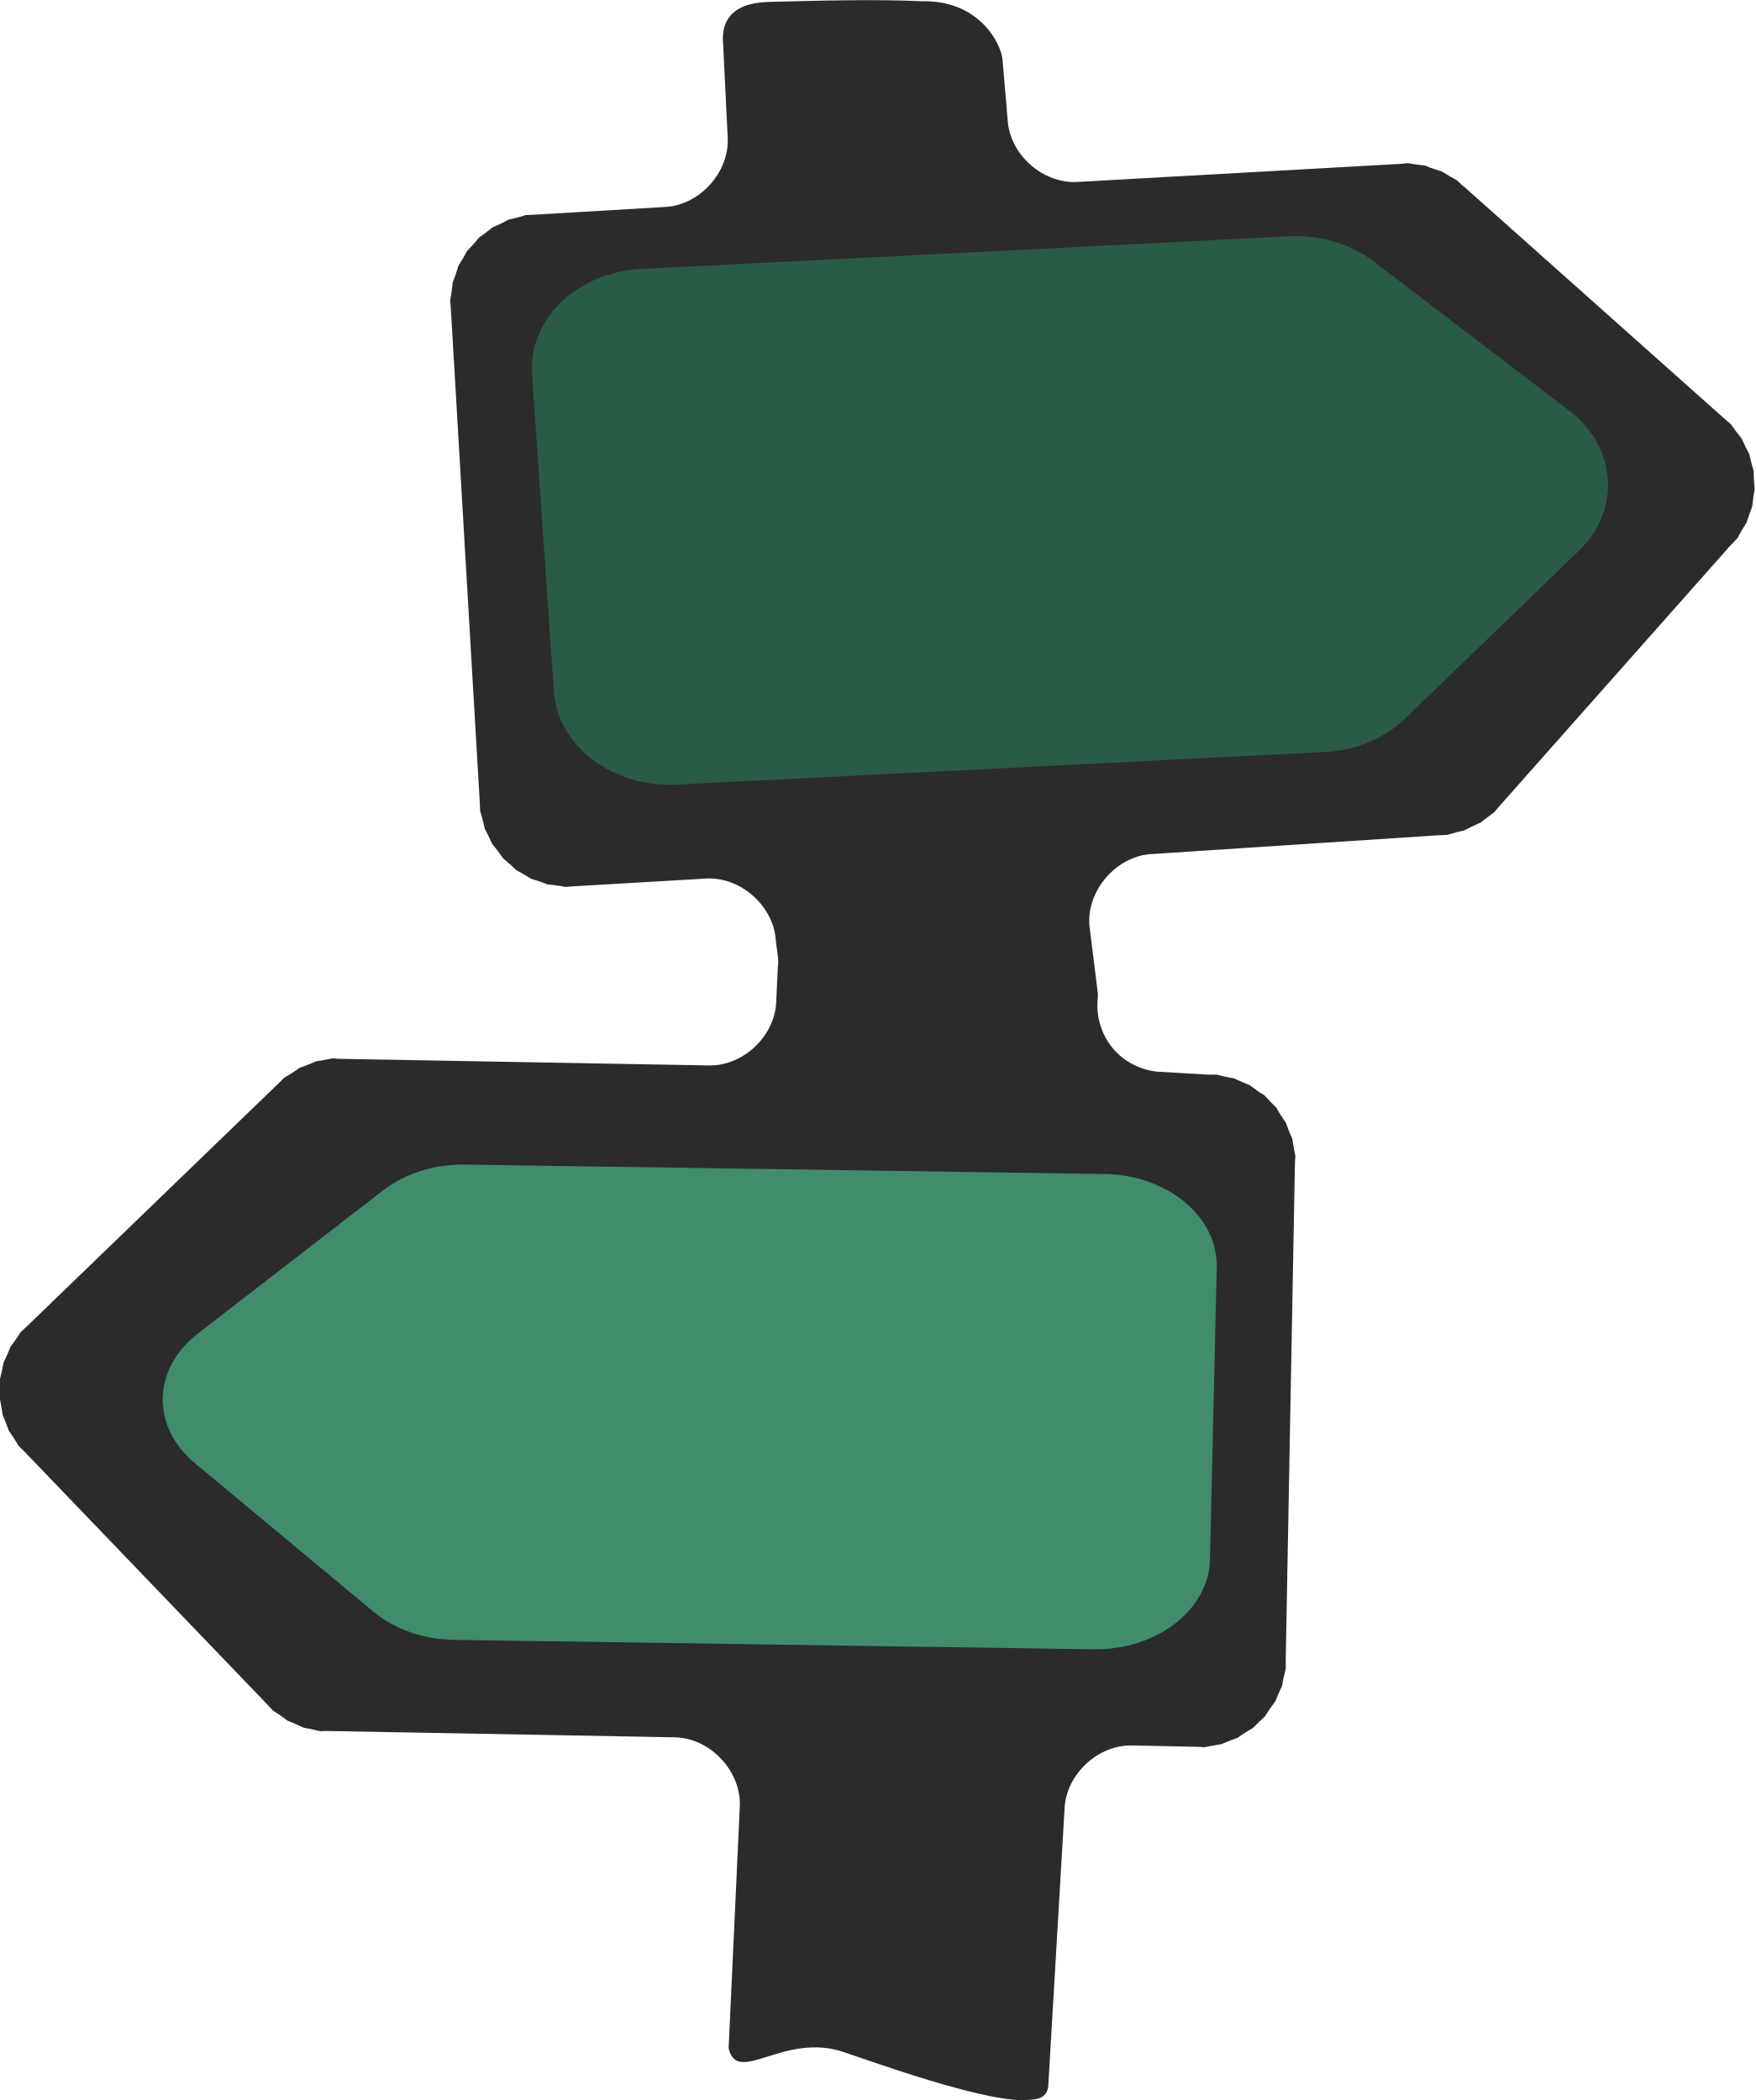
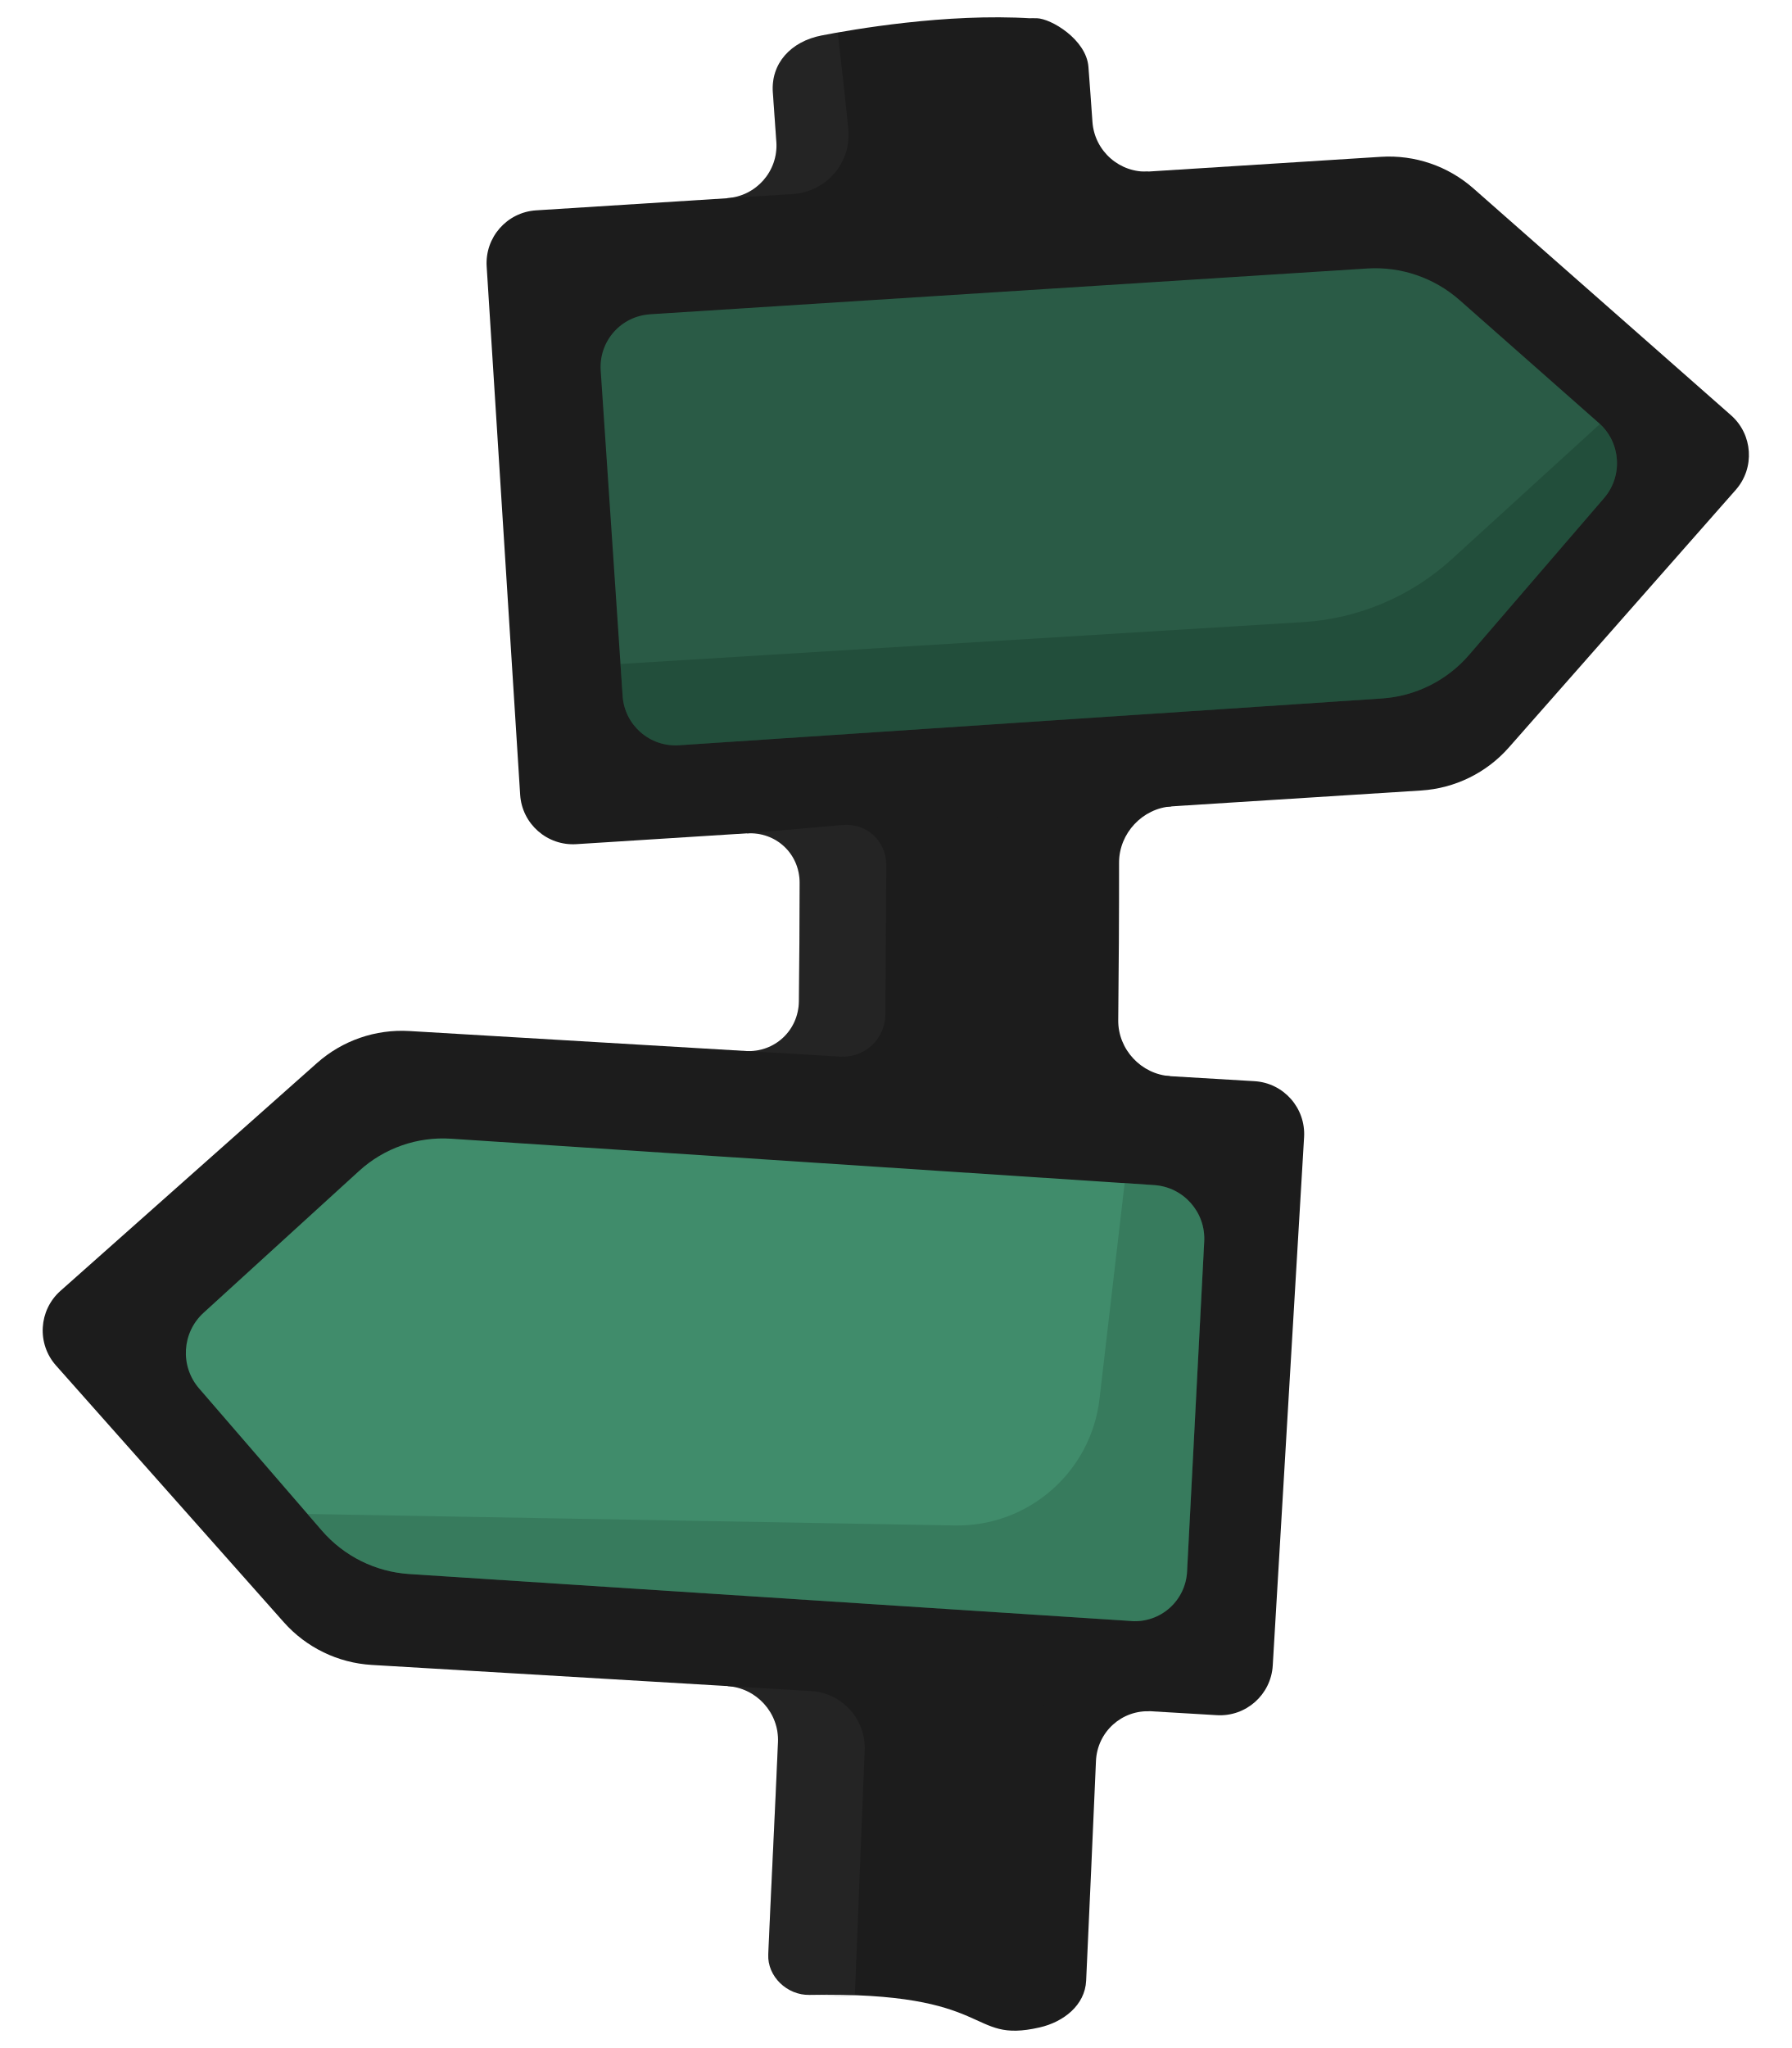
- <svg xmlns="http://www.w3.org/2000/svg" width="54.626mm" height="65.371mm" version="1.1" viewBox="0 0 54.626 65.371">
-   <g transform="translate(-4.5941 -120.39)">
-     <g transform="matrix(.26458 0 0 .26458 -1353.1 -359.27)">
-       <g transform="translate(104.21 409.26)">
-         <g transform="matrix(1.1063 0 0 1.1063 5940 -1078)">
-           <path d="m-743.25 2243.4c-4.183 0.103-5.068 2.276-4.871 4.446l0.488 9.956c0.205 3.659-2.924 7.179-6.582 7.404l-13.956 0.823c-1.534 0.091-0.341-0.084-1.828 0.305-1.487 0.388-0.354-0.03-1.737 0.64-1.383 0.67-0.359 0.018-1.585 0.945-1.226 0.927-0.35 0.132-1.371 1.28-1.022 1.148-0.319 0.168-1.097 1.493-0.778 1.325-0.257 0.225-0.762 1.676s-0.214 0.276-0.427 1.798-0.18 0.325-0.091 1.859l3.078 52.532v0.03c0.081 1.425-0.078 0.333 0.305 1.798 0.389 1.489-0.032 0.383 0.64 1.767 0.672 1.384 0.046 0.328 0.975 1.554 0.929 1.227 0.099 0.349 1.249 1.371 1.151 1.022 0.165 0.319 1.493 1.097 1.328 0.778 0.222 0.258 1.676 0.762s0.304 0.216 1.828 0.427 0.292 0.182 1.828 0.092h0.03l14.047-0.823c3.659-0.204 7.179 2.924 7.404 6.582l0.222 1.717c0.014 0.142 0.025 0.284 0.03 0.426v0.274c-8e-3 0.112-0.018 0.224-0.03 0.335l-0.183 3.839c-0.165 3.605-3.522 6.761-7.13 6.704l-39.064-0.701c-1.537-0.028-0.346-0.15-1.859 0.122-1.513 0.272-0.337-0.043-1.767 0.518-1.431 0.561-0.352 0.024-1.645 0.853s-0.355 0.062-1.463 1.127l-26.723 25.809c-1.108 1.068-0.31 0.138-1.188 1.402s-0.299 0.204-0.914 1.615c-0.615 1.411-0.251 0.264-0.579 1.767-0.328 1.504-0.185 0.32-0.213 1.859-0.028 1.539-0.12 0.314 0.152 1.828 0.273 1.514-0.075 0.365 0.488 1.798 0.563 1.432 0.022 0.35 0.853 1.645 0.832 1.295 0.09 0.355 1.158 1.463l25.748 26.815c1.07 1.107 0.136 0.311 1.402 1.188 1.265 0.877 0.203 0.301 1.615 0.914 1.412 0.613 0.263 0.253 1.767 0.579 1.505 0.326 0.319 0.157 1.859 0.183l36.748 0.67c3.751 0.07 7.073 3.627 6.886 7.374l-1.188 25.687c0.91 4.039 5.86-1.739 12.223 0.407 3.706 1.25 14.162 5.014 18.848 5.116 1.325-0.055 2.789 0.07 2.918-1.55l1.737-29.557c0.21-3.574 3.551-6.672 7.13-6.612l6.781 0.14c1.535 0.026 0.317 0.151 1.828-0.122 1.511-0.273 0.369 0.044 1.798-0.518 1.429-0.562 0.353-0.024 1.645-0.853 1.292-0.83 0.357-0.061 1.463-1.127 1.106-1.065 0.311-0.172 1.188-1.432 0.877-1.26 0.299-0.208 0.914-1.615 0.615-1.407 0.219-0.237 0.548-1.737 0.324-1.476 0.188-0.404 0.213-1.828v-0.03l0.975-52.593c0.029-1.539 0.15-0.344-0.122-1.859s0.044-0.365-0.518-1.798c-0.562-1.433-0.022-0.35-0.853-1.645-0.831-1.296-0.059-0.354-1.127-1.463-1.068-1.108-0.168-0.31-1.432-1.188-1.264-0.879-0.204-0.299-1.615-0.914-1.411-0.615-0.263-0.221-1.767-0.548-1.504-0.328-0.289-0.185-1.828-0.213l-4.834-0.287c-1.903-0.033-3.778-0.878-5.062-2.282s-1.96-3.346-1.824-5.244l0.03-0.457c5e-3 -0.399 0.01-0.224 0-0.274-4e-3 -0.016 0.01 0.041 0-0.092l-0.893-7.202c-0.322-3.727 2.847-7.395 6.582-7.618l30.521-1.999h0.03c1.537-0.088 0.338 0.081 1.828-0.305 1.49-0.386 0.351 0.029 1.737-0.64 1.386-0.669 0.356-0.018 1.585-0.945 1.214-0.915 0.374-0.161 1.341-1.249l24.651-27.82h0.03c1.02-1.15 0.29-0.167 1.067-1.493 0.776-1.327 0.289-0.224 0.792-1.676s0.216-0.306 0.427-1.828c0.21-1.522 0.151-0.294 0.061-1.828-0.09-1.534 0.114-0.341-0.274-1.828-0.388-1.487 0.03-0.354-0.64-1.737-0.67-1.383-0.048-0.359-0.975-1.585-0.927-1.226-0.101-0.349-1.249-1.371l-27.759-24.743v0.03c-1.151-1.019-0.166-0.322-1.493-1.097-1.327-0.775-0.223-0.26-1.676-0.762-1.453-0.502-0.275-0.248-1.798-0.457-1.523-0.209-0.324-0.153-1.859-0.06-0.01 1e-4 -0.02 1e-4 -0.03 0l-34.174 1.913c-3.603 0.208-7.089-2.804-7.404-6.399l-0.563-6.626c-0.164-1.681-2.443-6.3-8.527-6.195-5.433-0.236-10.876-0.058-16.31 0.071z" fill="#2b2b2b" />
-           <path d="m-756.83 2271.8a12.355 10.58 0 0 0-11.606 11.18l2.315 33.724a12.355 10.58 0 0 0 13.056 9.939l68.916-3.469a12.355 10.58 0 0 0 8.512-3.528l18.484-17.85a12.355 10.58 0 0 0-1.026-14.942l-20.799-15.873a12.355 10.58 0 0 0-8.936-2.65z" fill="#2a5b46" />
-           <path d="m-708.74 2418.6a12.17 9.736 0 0 0 12.389-9.554l0.715-31.083a12.17 9.736 0 0 0-11.941-9.912l-67.991-1a12.17 9.736 0 0 0-8.672 2.72l-19.735 15.256a12.17 9.736 0 0 0-0.317 13.772l19.021 15.826a12.17 9.736 0 0 0 8.542 2.973z" fill="#408c6b" />
-         </g>
-       </g>
+ <svg xmlns="http://www.w3.org/2000/svg" width="42" height="48" shape-rendering="auto" version="1.1" viewBox="0 0 42 48">
+   <defs>
+     <filter id="a" x="-.116" y="-.092" width="1.232" height="1.183" color-interpolation-filters="sRGB">
+       <feGaussianBlur stdDeviation="1.469" />
+     </filter>
+   </defs>
+   <g display="none">
+     <path transform="matrix(.70286 -.076855 -.091881 .54563 17.43 19.036)" d="m16.725 6.808c7.65e-4 0.11 1.69e-4 0.219-0.001 0.325-0.011 0.804-0.668 1.498-1.473 1.552l-2.901 0.191c-0.829 0.055-1.48 0.769-1.453 1.595l0.286 8.975c0.026 0.826 0.72 1.452 1.549 1.397l3.028-0.2c0.66-0.043 1.18 0.457 1.156 1.117-0.01 0.289-0.022 0.577-0.034 0.865-0.027 0.647-0.578 1.14-1.224 1.101l-4.439-0.268c-0.959-0.058-1.9 0.267-2.615 0.905l-4.081 3.639c-0.616 0.55-0.666 1.498-0.113 2.118l3.664 4.105c0.642 0.719 1.541 1.155 2.5 1.213l3.387 0.205c1.068 0.065 1.849 0.98 1.743 2.045-0.12 1.197-0.241 2.393-0.363 3.589-0.111 1.09 0.882 1.977 1.978 1.977l2.045 0.001c1.096 0 1.851-0.89 1.978-1.979 0.13-1.116 0.257-2.234 0.38-3.354 0.109-0.993 1.003-1.75 2.001-1.69l1.827 0.11c0.827 0.05 1.533-0.579 1.579-1.406l0.482-8.985c0.045-0.827-0.59-1.538-1.417-1.588l-2.185-0.132c-0.614-0.037-1.086-0.565-1.06-1.179 0.021-0.499 0.04-1 0.056-1.502 0.024-0.766 0.656-1.427 1.421-1.478l3.316-0.219c0.961-0.063 1.871-0.505 2.529-1.227l3.759-4.123c0.568-0.623 0.537-1.572-0.069-2.117l-4.005-3.611c-0.701-0.632-1.635-0.952-2.596-0.888l-3.582 0.236c-0.603 0.04-1.169-0.412-1.275-1.007-0.067-0.372-0.14-0.812-0.199-1.3-0.066-0.552-0.541-1.051-1.1-1.061-1.544-0.026-2.573 0.281-3.639 0.71-0.497 0.2-0.845 0.808-0.841 1.343z" display="inline" fill="#1c1c1c" fill-opacity=".087" filter="url(#a)" stroke-width="2.765" style="mix-blend-mode:normal" />
+   </g>
+   <g>
+     <g transform="matrix(1.0276 0 0 1.0276 -3.48 -.57273)">
+       <path d="m27.039 0.974c-0.326-0.007-0.081-0.001-0.123 0.002-1.942-0.122-4.09 0.255-4.788 0.391s-1.159 0.636-1.11 1.301c0.028 0.378 0.055 0.753 0.08 1.129 0.045 0.665-0.462 1.238-1.127 1.28 3.459 0.689 6.61 0.277 9.628-0.608-0.665 0.042-1.242-0.464-1.29-1.129-0.03-0.419-0.059-0.838-0.092-1.259-0.049-0.623-0.852-1.101-1.179-1.108zm-1.41 17.172c-1.453-0.009-3.11 0.332-5.205 1.419 0.665-0.042 1.206 0.463 1.205 1.129-0.002 0.9-0.007 1.799-0.017 2.699-0.007 0.667-0.553 1.176-1.219 1.136 2.749 1.166 5.88 1.561 9.694 0.573-0.665-0.04-1.198-0.611-1.19-1.278 0.013-1.195 0.02-2.392 0.019-3.593-8.45e-4 -0.667 0.535-1.24 1.2-1.282-1.457-0.333-2.84-0.793-4.486-0.804zm-2.051 20.418c-1.206-0.013-2.405 0.119-3.598 0.45 0.665 0.04 1.184 0.612 1.155 1.278-0.071 1.662-0.146 3.102-0.222 4.84-0.022 0.507 0.432 0.935 0.94 0.925 4.28-0.083 3.579 1.123 5.251 0.742 0.546-0.125 1.035-0.506 1.061-1.066 0.077-1.682 0.152-3.349 0.224-5.01 0.029-0.666 0.591-1.174 1.256-1.134-2.032-0.579-4.058-1.004-6.068-1.026z" fill="#1c1c1c" stroke-width="3.356" />
+       <path d="m12.725 24.073c-0.771-0.046-1.53 0.217-2.107 0.73l-5.852 5.196c-0.498 0.443-0.544 1.206-0.101 1.704l5.196 5.854c0.513 0.578 1.235 0.928 2.006 0.974l19.279 1.146c0.665 0.04 1.237-0.468 1.276-1.133l0.715-12.051c0.039-0.665-0.468-1.237-1.133-1.276l-1.916-0.114z" fill="#1c1c1c" />
+       <path transform="matrix(-1.1976 -.15084 .15084 -1.1976 46.23 51.062)" d="m15.399 9.36 13.656-0.825a2.388 2.388 19.27 0 1 1.741 0.609l2.637 2.374a1.027 1.027 86.232 0 1 0.094 1.43l-2.582 3.027a2.349 2.349 153.53 0 1-1.647 0.82l-13.295 0.791a1.014 1.014 41.197 0 1-1.071-0.938l-0.458-6.231a0.987 0.987 131.17 0 1 0.925-1.058z" fill="#408c6b" style="paint-order:stroke fill markers" />
+       <path d="m35.807 18.587c0.771-0.049 1.492-0.402 2.002-0.982l5.175-5.874c0.441-0.5 0.392-1.263-0.108-1.703l-5.876-5.173c-0.58-0.511-1.339-0.77-2.111-0.721l-5.29 0.335-9.628 0.61-4.354 0.276c-0.665 0.042-1.17 0.616-1.128 1.281l0.764 12.047c0.042 0.665 0.616 1.17 1.281 1.128" fill="#1c1c1c" />
+       <path transform="matrix(1.207 0 0 1.207 -.80008 -3.9767)" d="m15.752 9.695 13.557-0.865a2.41 2.41 18.886 0 1 1.748 0.598l2.632 2.322a1.012 1.012 86.074 0 1 0.097 1.419l-2.55 2.962a2.387 2.387 153.46 0 1-1.65 0.824l-13.284 0.884a1.001 1.001 41.167 0 1-1.065-0.931l-0.415-6.151a0.996 0.996 131.25 0 1 0.931-1.061z" fill="#2a5b46" style="paint-order:stroke fill markers" />
+       <path transform="matrix(1.207 0 0 1.207 -25.896 -3.8755)" d="m40.096 4.289c-0.103 0.018-0.239 0.041-0.309 0.055-0.578 0.113-0.96 0.527-0.92 1.078 0.023 0.313 0.045 0.624 0.066 0.936 0.037 0.551-0.382 1.026-0.934 1.06l1.24-0.078c0.645-0.041 1.121-0.596 1.055-1.239-0.062-0.603-0.128-1.207-0.199-1.811zm-1.721 15.131c0.551-0.035 0.999 0.383 0.998 0.936-0.001 0.745-6e-3 1.491-0.014 2.236-0.006 0.552-0.458 0.974-1.01 0.941l1.788 0.106c0.47 0.028 0.854-0.331 0.858-0.802 0.007-0.932 0.013-2.059 0.017-2.812 0.002-0.461-0.369-0.803-0.828-0.763zm-0.367 16.113c0.551 0.033 0.981 0.507 0.957 1.059-0.059 1.377-0.121 2.57-0.184 4.01-0.018 0.42 0.358 0.769 0.779 0.766 0.336-0.003 0.592 0.068 0.858 0.006 0.058-1.468 0.125-3.101 0.186-4.632 0.023-0.581-0.429-1.08-1.009-1.114z" fill="#575757" fill-opacity=".147" stroke-width="2.78" />
+       <path d="m29.043 27.543-0.573 4.922a3.265 3.265 0 0 1-3.3 2.885l-14.765-0.262 0.325 0.377a2.882 2.882 0 0 0 1.992 0.993l16.479 1.073a1.191 1.191 0 0 0 1.268-1.127l0.391-7.532a1.224 1.224 0 0 0-1.141-1.285z" fill="#1a4231" fill-opacity=".231" style="paint-order:stroke fill markers" />
+       <path d="m39.885 10.229-3.378 3.081a5.537 5.537 0 0 1-3.39 1.436l-15.576 0.955 0.05 0.731a1.208 1.208 0 0 0 1.285 1.125l16.036-1.068a2.881 2.881 0 0 0 1.992-0.995l3.076-3.574a1.222 1.222 0 0 0-0.094-1.69z" fill="#133426" fill-opacity=".326" style="paint-order:stroke fill markers" />
    </g>
  </g>
+   <g display="none" fill="none" stroke-linecap="round" stroke-linejoin="round">
+     <circle cx="24" cy="24" r="24" image-rendering="auto" opacity=".594" stop-color="#000000" stroke="#cec3ff" stroke-width=".1" />
+     <ellipse cx="24" cy="24" rx="16.501" ry="16.5" display="inline" opacity=".25" stop-color="#000000" stroke="#cec3ff" stroke-width=".1" />
+     <g stroke="#b3a3ff">
+       <ellipse cx="24" cy="24" rx="19.5" ry="19.495" display="inline" opacity=".594" stop-color="#000000" stroke-width=".19" />
+       <path d="m0 0 48 48" opacity=".594" stop-color="#000000" stroke-width=".1" />
+       <path d="m48 0-48 48" opacity=".594" stop-color="#000000" stroke-width=".1" />
+     </g>
+   </g>
+   <g display="none">
+     <path d="m0 0v48h48v-48zm24 4.505c11.017 4.318e-4 19.5 8.478 19.5 19.495-4.32e-4 11.017-8.482 19.495-19.5 19.495-11.017-4.32e-4 -19.5-8.478-19.5-19.495 4.32e-4 -11.017 8.482-19.495 19.5-19.495z" fill="#ecf8e3" stop-color="#000000" />
+   </g>
</svg>
